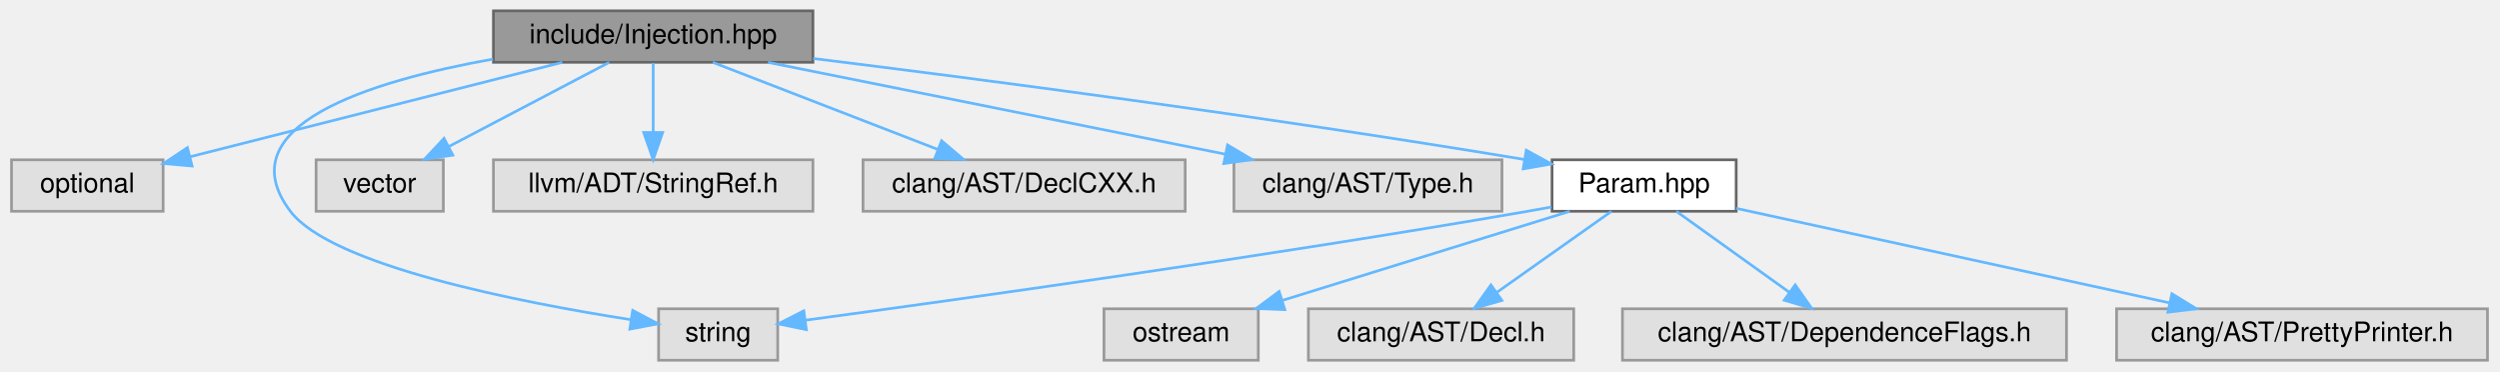
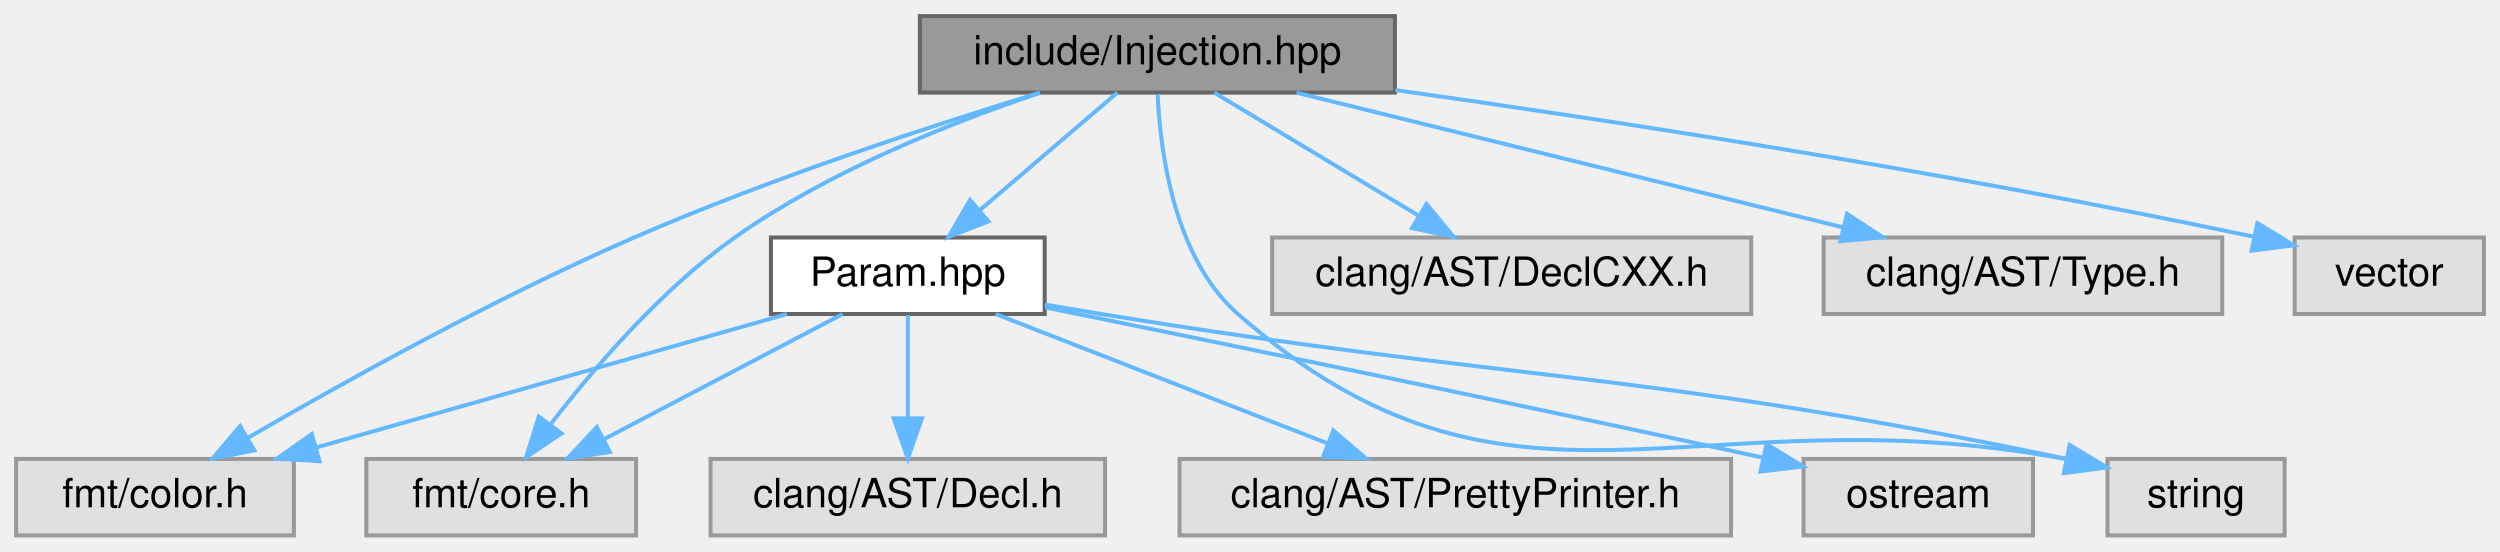
- <svg xmlns="http://www.w3.org/2000/svg" xmlns:xlink="http://www.w3.org/1999/xlink" width="923pt" height="137pt" viewBox="0.00 0.00 922.50 137.00">
+ <svg xmlns="http://www.w3.org/2000/svg" xmlns:xlink="http://www.w3.org/1999/xlink" width="621pt" height="137pt" viewBox="0.00 0.00 621.00 137.00">
  <g id="graph0" class="graph" transform="scale(1 1) rotate(0) translate(4 133)">
    <g id="Node000001" class="node">
      <g id="a_Node000001">
        <a xlink:title=" ">
-           <polygon fill="#999999" stroke="#666666" points="296,-129 178,-129 178,-110 296,-110 296,-129" />
-           <text text-anchor="middle" x="237" y="-117" font-family="Helvetica,sans-Serif" font-size="10.00">include/Injection.hpp</text>
+           <polygon fill="#999999" stroke="#666666" points="342.5,-129 224.5,-129 224.5,-110 342.5,-110 342.5,-129" />
+           <text text-anchor="middle" x="283.5" y="-117" font-family="Helvetica,sans-Serif" font-size="10.00">include/Injection.hpp</text>
        </a>
      </g>
    </g>
    <g id="Node000002" class="node">
      <g id="a_Node000002">
-         <a xlink:title=" ">
-           <polygon fill="#e0e0e0" stroke="#999999" points="56,-74 0,-74 0,-55 56,-55 56,-74" />
-           <text text-anchor="middle" x="28" y="-62" font-family="Helvetica,sans-Serif" font-size="10.00">optional</text>
+         <a xlink:href="Param_8hpp.html" target="_top" xlink:title=" ">
+           <polygon fill="white" stroke="#666666" points="255.5,-74 187.5,-74 187.5,-55 255.5,-55 255.5,-74" />
+           <text text-anchor="middle" x="221.5" y="-62" font-family="Helvetica,sans-Serif" font-size="10.00">Param.hpp</text>
        </a>
      </g>
    </g>
    <g id="edge1_Node000001_Node000002" class="edge">
      <g id="a_edge1_Node000001_Node000002">
        <a xlink:title=" ">
-           <path fill="none" stroke="#63b8ff" d="M203.42,-109.98C165.84,-100.46 105.1,-85.05 65.86,-75.1" />
-           <polygon fill="#63b8ff" stroke="#63b8ff" points="66.69,-71.7 56.14,-72.63 64.97,-78.49 66.69,-71.7" />
+           <path fill="none" stroke="#63b8ff" d="M273.54,-109.98C264.37,-102.15 250.56,-90.34 239.47,-80.86" />
+           <polygon fill="#63b8ff" stroke="#63b8ff" points="241.52,-78.01 231.64,-74.17 236.97,-83.33 241.52,-78.01" />
        </a>
      </g>
    </g>
    <g id="Node000003" class="node">
      <g id="a_Node000003">
        <a xlink:title=" ">
-           <polygon fill="#e0e0e0" stroke="#999999" points="283,-19 239,-19 239,0 283,0 283,-19" />
-           <text text-anchor="middle" x="261" y="-7" font-family="Helvetica,sans-Serif" font-size="10.00">string</text>
+           <polygon fill="#e0e0e0" stroke="#999999" points="69,-19 0,-19 0,0 69,0 69,-19" />
+           <text text-anchor="middle" x="34.5" y="-7" font-family="Helvetica,sans-Serif" font-size="10.00">fmt/color.h</text>
        </a>
      </g>
    </g>
-     <g id="edge2_Node000001_Node000003" class="edge">
-       <g id="a_edge2_Node000001_Node000003">
+     <g id="edge8_Node000001_Node000003" class="edge">
+       <g id="a_edge8_Node000001_Node000003">
        <a xlink:title=" ">
-           <path fill="none" stroke="#63b8ff" d="M177.83,-111.18C131.73,-102.95 79.22,-86.4 103,-55 118.15,-35 187.2,-21.46 228.85,-14.96" />
-           <polygon fill="#63b8ff" stroke="#63b8ff" points="229.43,-18.41 238.79,-13.45 228.38,-11.49 229.43,-18.41" />
+           <path fill="none" stroke="#63b8ff" d="M254.34,-109.99C227.65,-101.86 187.3,-88.69 153.5,-74 119.15,-59.07 81.26,-38 57.67,-24.3" />
+           <polygon fill="#63b8ff" stroke="#63b8ff" points="59.18,-21.13 48.78,-19.09 55.64,-27.17 59.18,-21.13" />
        </a>
      </g>
    </g>
    <g id="Node000004" class="node">
      <g id="a_Node000004">
        <a xlink:title=" ">
-           <polygon fill="#e0e0e0" stroke="#999999" points="159.5,-74 112.5,-74 112.5,-55 159.5,-55 159.5,-74" />
-           <text text-anchor="middle" x="136" y="-62" font-family="Helvetica,sans-Serif" font-size="10.00">vector</text>
+           <polygon fill="#e0e0e0" stroke="#999999" points="154,-19 87,-19 87,0 154,0 154,-19" />
+           <text text-anchor="middle" x="120.5" y="-7" font-family="Helvetica,sans-Serif" font-size="10.00">fmt/core.h</text>
        </a>
      </g>
    </g>
-     <g id="edge3_Node000001_Node000004" class="edge">
-       <g id="a_edge3_Node000001_Node000004">
+     <g id="edge9_Node000001_Node000004" class="edge">
+       <g id="a_edge9_Node000001_Node000004">
        <a xlink:title=" ">
-           <path fill="none" stroke="#63b8ff" d="M220.77,-109.98C204.82,-101.61 180.22,-88.7 161.62,-78.95" />
-           <polygon fill="#63b8ff" stroke="#63b8ff" points="163,-75.72 152.52,-74.17 159.75,-81.92 163,-75.72" />
+           <path fill="none" stroke="#63b8ff" d="M254.16,-109.86C232.09,-102.49 201.77,-90.47 178.5,-74 160.3,-61.13 143.6,-41.67 132.84,-27.69" />
+           <polygon fill="#63b8ff" stroke="#63b8ff" points="135.46,-25.34 126.68,-19.42 129.85,-29.52 135.46,-25.34" />
+         </a>
+       </g>
+     </g>
+     <g id="Node000008" class="node">
+       <g id="a_Node000008">
+         <a xlink:title=" ">
+           <polygon fill="#e0e0e0" stroke="#999999" points="563.5,-19 519.5,-19 519.5,0 563.5,0 563.5,-19" />
+           <text text-anchor="middle" x="541.5" y="-7" font-family="Helvetica,sans-Serif" font-size="10.00">string</text>
+         </a>
+       </g>
+     </g>
+     <g id="edge12_Node000001_Node000008" class="edge">
+       <g id="a_edge12_Node000001_Node000008">
+         <a xlink:title=" ">
+           <path fill="none" stroke="#63b8ff" d="M283.56,-109.58C284.17,-95.68 287.5,-69.01 303.5,-55 371.37,4.4 416.22,-36.36 509.16,-18.96" />
+           <polygon fill="#63b8ff" stroke="#63b8ff" points="510.13,-22.33 519.21,-16.88 508.71,-15.48 510.13,-22.33" />
+         </a>
+       </g>
+     </g>
+     <g id="Node000009" class="node">
+       <g id="a_Node000009">
+         <a xlink:title=" ">
+           <polygon fill="#e0e0e0" stroke="#999999" points="431,-74 312,-74 312,-55 431,-55 431,-74" />
+           <text text-anchor="middle" x="371.5" y="-62" font-family="Helvetica,sans-Serif" font-size="10.00">clang/AST/DeclCXX.h</text>
+         </a>
+       </g>
+     </g>
+     <g id="edge10_Node000001_Node000009" class="edge">
+       <g id="a_edge10_Node000001_Node000009">
+         <a xlink:title=" ">
+           <path fill="none" stroke="#63b8ff" d="M297.64,-109.98C311.29,-101.77 332.19,-89.18 348.28,-79.49" />
+           <polygon fill="#63b8ff" stroke="#63b8ff" points="350.34,-82.33 357.1,-74.17 346.73,-76.33 350.34,-82.33" />
+         </a>
+       </g>
+     </g>
+     <g id="Node000010" class="node">
+       <g id="a_Node000010">
+         <a xlink:title=" ">
+           <polygon fill="#e0e0e0" stroke="#999999" points="548,-74 449,-74 449,-55 548,-55 548,-74" />
+           <text text-anchor="middle" x="498.5" y="-62" font-family="Helvetica,sans-Serif" font-size="10.00">clang/AST/Type.h</text>
+         </a>
+       </g>
+     </g>
+     <g id="edge11_Node000001_Node000010" class="edge">
+       <g id="a_edge11_Node000001_Node000010">
+         <a xlink:title=" ">
+           <path fill="none" stroke="#63b8ff" d="M318.04,-109.98C354.92,-100.89 413.49,-86.46 453.84,-76.51" />
+           <polygon fill="#63b8ff" stroke="#63b8ff" points="454.81,-79.87 463.69,-74.08 453.14,-73.08 454.81,-79.87" />
+         </a>
+       </g>
+     </g>
+     <g id="Node000011" class="node">
+       <g id="a_Node000011">
+         <a xlink:title=" ">
+           <polygon fill="#e0e0e0" stroke="#999999" points="613,-74 566,-74 566,-55 613,-55 613,-74" />
+           <text text-anchor="middle" x="589.5" y="-62" font-family="Helvetica,sans-Serif" font-size="10.00">vector</text>
+         </a>
+       </g>
+     </g>
+     <g id="edge13_Node000001_Node000011" class="edge">
+       <g id="a_edge13_Node000001_Node000011">
+         <a xlink:title=" ">
+           <path fill="none" stroke="#63b8ff" d="M342.61,-110.62C396.03,-103.11 477,-90.76 555.71,-74.22" />
+           <polygon fill="#63b8ff" stroke="#63b8ff" points="556.74,-77.58 565.8,-72.07 555.29,-70.73 556.74,-77.58" />
+         </a>
+       </g>
+     </g>
+     <g id="edge2_Node000002_Node000003" class="edge">
+       <g id="a_edge2_Node000002_Node000003">
+         <a xlink:title=" ">
+           <path fill="none" stroke="#63b8ff" d="M191.46,-54.98C159.79,-46.01 109.73,-31.82 74.69,-21.89" />
+           <polygon fill="#63b8ff" stroke="#63b8ff" points="75.36,-18.44 64.78,-19.08 73.45,-25.18 75.36,-18.44" />
+         </a>
+       </g>
+     </g>
+     <g id="edge3_Node000002_Node000004" class="edge">
+       <g id="a_edge3_Node000002_Node000004">
+         <a xlink:title=" ">
+           <path fill="none" stroke="#63b8ff" d="M205.27,-54.98C189.32,-46.61 164.72,-33.7 146.12,-23.95" />
+           <polygon fill="#63b8ff" stroke="#63b8ff" points="147.5,-20.72 137.02,-19.17 144.25,-26.92 147.5,-20.72" />
        </a>
      </g>
    </g>
    <g id="Node000005" class="node">
      <g id="a_Node000005">
        <a xlink:title=" ">
-           <polygon fill="#e0e0e0" stroke="#999999" points="296,-74 178,-74 178,-55 296,-55 296,-74" />
-           <text text-anchor="middle" x="237" y="-62" font-family="Helvetica,sans-Serif" font-size="10.00">llvm/ADT/StringRef.h</text>
+           <polygon fill="#e0e0e0" stroke="#999999" points="270.5,-19 172.5,-19 172.5,0 270.5,0 270.5,-19" />
+           <text text-anchor="middle" x="221.5" y="-7" font-family="Helvetica,sans-Serif" font-size="10.00">clang/AST/Decl.h</text>
        </a>
      </g>
    </g>
-     <g id="edge4_Node000001_Node000005" class="edge">
-       <g id="a_edge4_Node000001_Node000005">
+     <g id="edge4_Node000002_Node000005" class="edge">
+       <g id="a_edge4_Node000002_Node000005">
        <a xlink:title=" ">
-           <path fill="none" stroke="#63b8ff" d="M237,-109.75C237,-102.8 237,-92.85 237,-84.13" />
-           <polygon fill="#63b8ff" stroke="#63b8ff" points="240.5,-84.09 237,-74.09 233.5,-84.09 240.5,-84.09" />
+           <path fill="none" stroke="#63b8ff" d="M221.5,-54.75C221.5,-47.8 221.5,-37.85 221.5,-29.13" />
+           <polygon fill="#63b8ff" stroke="#63b8ff" points="225,-29.09 221.5,-19.09 218,-29.09 225,-29.09" />
        </a>
      </g>
    </g>
    <g id="Node000006" class="node">
      <g id="a_Node000006">
        <a xlink:title=" ">
-           <polygon fill="#e0e0e0" stroke="#999999" points="433.5,-74 314.5,-74 314.5,-55 433.5,-55 433.5,-74" />
-           <text text-anchor="middle" x="374" y="-62" font-family="Helvetica,sans-Serif" font-size="10.00">clang/AST/DeclCXX.h</text>
+           <polygon fill="#e0e0e0" stroke="#999999" points="426,-19 289,-19 289,0 426,0 426,-19" />
+           <text text-anchor="middle" x="357.5" y="-7" font-family="Helvetica,sans-Serif" font-size="10.00">clang/AST/PrettyPrinter.h</text>
        </a>
      </g>
    </g>
-     <g id="edge5_Node000001_Node000006" class="edge">
-       <g id="a_edge5_Node000001_Node000006">
+     <g id="edge5_Node000002_Node000006" class="edge">
+       <g id="a_edge5_Node000002_Node000006">
        <a xlink:title=" ">
-           <path fill="none" stroke="#63b8ff" d="M259.01,-109.98C281.45,-101.3 316.48,-87.75 341.99,-77.88" />
-           <polygon fill="#63b8ff" stroke="#63b8ff" points="343.52,-81.04 351.59,-74.17 341,-74.51 343.52,-81.04" />
+           <path fill="none" stroke="#63b8ff" d="M243.35,-54.98C265.62,-46.3 300.4,-32.75 325.72,-22.88" />
+           <polygon fill="#63b8ff" stroke="#63b8ff" points="327.21,-26.06 335.25,-19.17 324.66,-19.54 327.21,-26.06" />
        </a>
      </g>
    </g>
    <g id="Node000007" class="node">
      <g id="a_Node000007">
        <a xlink:title=" ">
-           <polygon fill="#e0e0e0" stroke="#999999" points="550.5,-74 451.5,-74 451.5,-55 550.5,-55 550.5,-74" />
-           <text text-anchor="middle" x="501" y="-62" font-family="Helvetica,sans-Serif" font-size="10.00">clang/AST/Type.h</text>
+           <polygon fill="#e0e0e0" stroke="#999999" points="501,-19 444,-19 444,0 501,0 501,-19" />
+           <text text-anchor="middle" x="472.5" y="-7" font-family="Helvetica,sans-Serif" font-size="10.00">ostream</text>
        </a>
      </g>
    </g>
-     <g id="edge6_Node000001_Node000007" class="edge">
-       <g id="a_edge6_Node000001_Node000007">
+     <g id="edge6_Node000002_Node000007" class="edge">
+       <g id="a_edge6_Node000002_Node000007">
        <a xlink:title=" ">
-           <path fill="none" stroke="#63b8ff" d="M279.42,-109.98C325.37,-100.76 398.75,-86.03 448.35,-76.07" />
-           <polygon fill="#63b8ff" stroke="#63b8ff" points="449.14,-79.48 458.25,-74.08 447.76,-72.62 449.14,-79.48" />
+           <path fill="none" stroke="#63b8ff" d="M255.64,-56.63C295.94,-48.47 365.22,-34.28 433.73,-19.36" />
+           <polygon fill="#63b8ff" stroke="#63b8ff" points="434.81,-22.7 443.83,-17.15 433.31,-15.86 434.81,-22.7" />
        </a>
      </g>
    </g>
-     <g id="Node000008" class="node">
-       <g id="a_Node000008">
-         <a xlink:href="Param_8hpp.html" target="_top" xlink:title=" ">
-           <polygon fill="white" stroke="#666666" points="637,-74 569,-74 569,-55 637,-55 637,-74" />
-           <text text-anchor="middle" x="603" y="-62" font-family="Helvetica,sans-Serif" font-size="10.00">Param.hpp</text>
-         </a>
-       </g>
-     </g>
-     <g id="edge7_Node000001_Node000008" class="edge">
-       <g id="a_edge7_Node000001_Node000008">
+     <g id="edge7_Node000002_Node000008" class="edge">
+       <g id="a_edge7_Node000002_Node000008">
        <a xlink:title=" ">
-           <path fill="none" stroke="#63b8ff" d="M296.1,-111.41C358.83,-103.64 461.09,-90.31 558.72,-74.13" />
-           <polygon fill="#63b8ff" stroke="#63b8ff" points="559.48,-77.55 568.77,-72.45 558.33,-70.65 559.48,-77.55" />
-         </a>
-       </g>
-     </g>
-     <g id="edge9_Node000008_Node000003" class="edge">
-       <g id="a_edge9_Node000008_Node000003">
-         <a xlink:title=" ">
-           <path fill="none" stroke="#63b8ff" d="M568.76,-56.58C565.8,-56.03 562.85,-55.49 560,-55 463.28,-38.25 348.29,-22.22 293.35,-14.8" />
-           <polygon fill="#63b8ff" stroke="#63b8ff" points="293.57,-11.3 283.19,-13.44 292.63,-18.24 293.57,-11.3" />
-         </a>
-       </g>
-     </g>
-     <g id="Node000009" class="node">
-       <g id="a_Node000009">
-         <a xlink:title=" ">
-           <polygon fill="#e0e0e0" stroke="#999999" points="460.5,-19 403.5,-19 403.5,0 460.5,0 460.5,-19" />
-           <text text-anchor="middle" x="432" y="-7" font-family="Helvetica,sans-Serif" font-size="10.00">ostream</text>
-         </a>
-       </g>
-     </g>
-     <g id="edge8_Node000008_Node000009" class="edge">
-       <g id="a_edge8_Node000008_Node000009">
-         <a xlink:title=" ">
-           <path fill="none" stroke="#63b8ff" d="M575.53,-54.98C546.82,-46.09 501.58,-32.07 469.58,-22.15" />
-           <polygon fill="#63b8ff" stroke="#63b8ff" points="470.28,-18.7 459.69,-19.08 468.2,-25.39 470.28,-18.7" />
-         </a>
-       </g>
-     </g>
-     <g id="Node000010" class="node">
-       <g id="a_Node000010">
-         <a xlink:title=" ">
-           <polygon fill="#e0e0e0" stroke="#999999" points="577,-19 479,-19 479,0 577,0 577,-19" />
-           <text text-anchor="middle" x="528" y="-7" font-family="Helvetica,sans-Serif" font-size="10.00">clang/AST/Decl.h</text>
-         </a>
-       </g>
-     </g>
-     <g id="edge10_Node000008_Node000010" class="edge">
-       <g id="a_edge10_Node000008_Node000010">
-         <a xlink:title=" ">
-           <path fill="none" stroke="#63b8ff" d="M590.95,-54.98C579.54,-46.92 562.17,-34.65 548.57,-25.03" />
-           <polygon fill="#63b8ff" stroke="#63b8ff" points="550.46,-22.08 540.27,-19.17 546.42,-27.8 550.46,-22.08" />
-         </a>
-       </g>
-     </g>
-     <g id="Node000011" class="node">
-       <g id="a_Node000011">
-         <a xlink:title=" ">
-           <polygon fill="#e0e0e0" stroke="#999999" points="759,-19 595,-19 595,0 759,0 759,-19" />
-           <text text-anchor="middle" x="677" y="-7" font-family="Helvetica,sans-Serif" font-size="10.00">clang/AST/DependenceFlags.h</text>
-         </a>
-       </g>
-     </g>
-     <g id="edge11_Node000008_Node000011" class="edge">
-       <g id="a_edge11_Node000008_Node000011">
-         <a xlink:title=" ">
-           <path fill="none" stroke="#63b8ff" d="M614.89,-54.98C626.15,-46.92 643.29,-34.65 656.71,-25.03" />
-           <polygon fill="#63b8ff" stroke="#63b8ff" points="658.8,-27.84 664.89,-19.17 654.73,-22.15 658.8,-27.84" />
-         </a>
-       </g>
-     </g>
-     <g id="Node000012" class="node">
-       <g id="a_Node000012">
-         <a xlink:title=" ">
-           <polygon fill="#e0e0e0" stroke="#999999" points="914.5,-19 777.5,-19 777.5,0 914.5,0 914.5,-19" />
-           <text text-anchor="middle" x="846" y="-7" font-family="Helvetica,sans-Serif" font-size="10.00">clang/AST/PrettyPrinter.h</text>
-         </a>
-       </g>
-     </g>
-     <g id="edge12_Node000008_Node000012" class="edge">
-       <g id="a_edge12_Node000008_Node000012">
-         <a xlink:title=" ">
-           <path fill="none" stroke="#63b8ff" d="M637.04,-56.07C678.66,-47 749.4,-31.57 796.9,-21.21" />
-           <polygon fill="#63b8ff" stroke="#63b8ff" points="797.94,-24.56 806.96,-19.01 796.45,-17.73 797.94,-24.56" />
+           <path fill="none" stroke="#63b8ff" d="M255.57,-57.35C260.25,-56.54 264.99,-55.74 269.5,-55 373.25,-38.07 402.82,-41.15 509.36,-19.02" />
+           <polygon fill="#63b8ff" stroke="#63b8ff" points="510.16,-22.43 519.23,-16.95 508.72,-15.58 510.16,-22.43" />
        </a>
      </g>
    </g>
  </g>
</svg>
